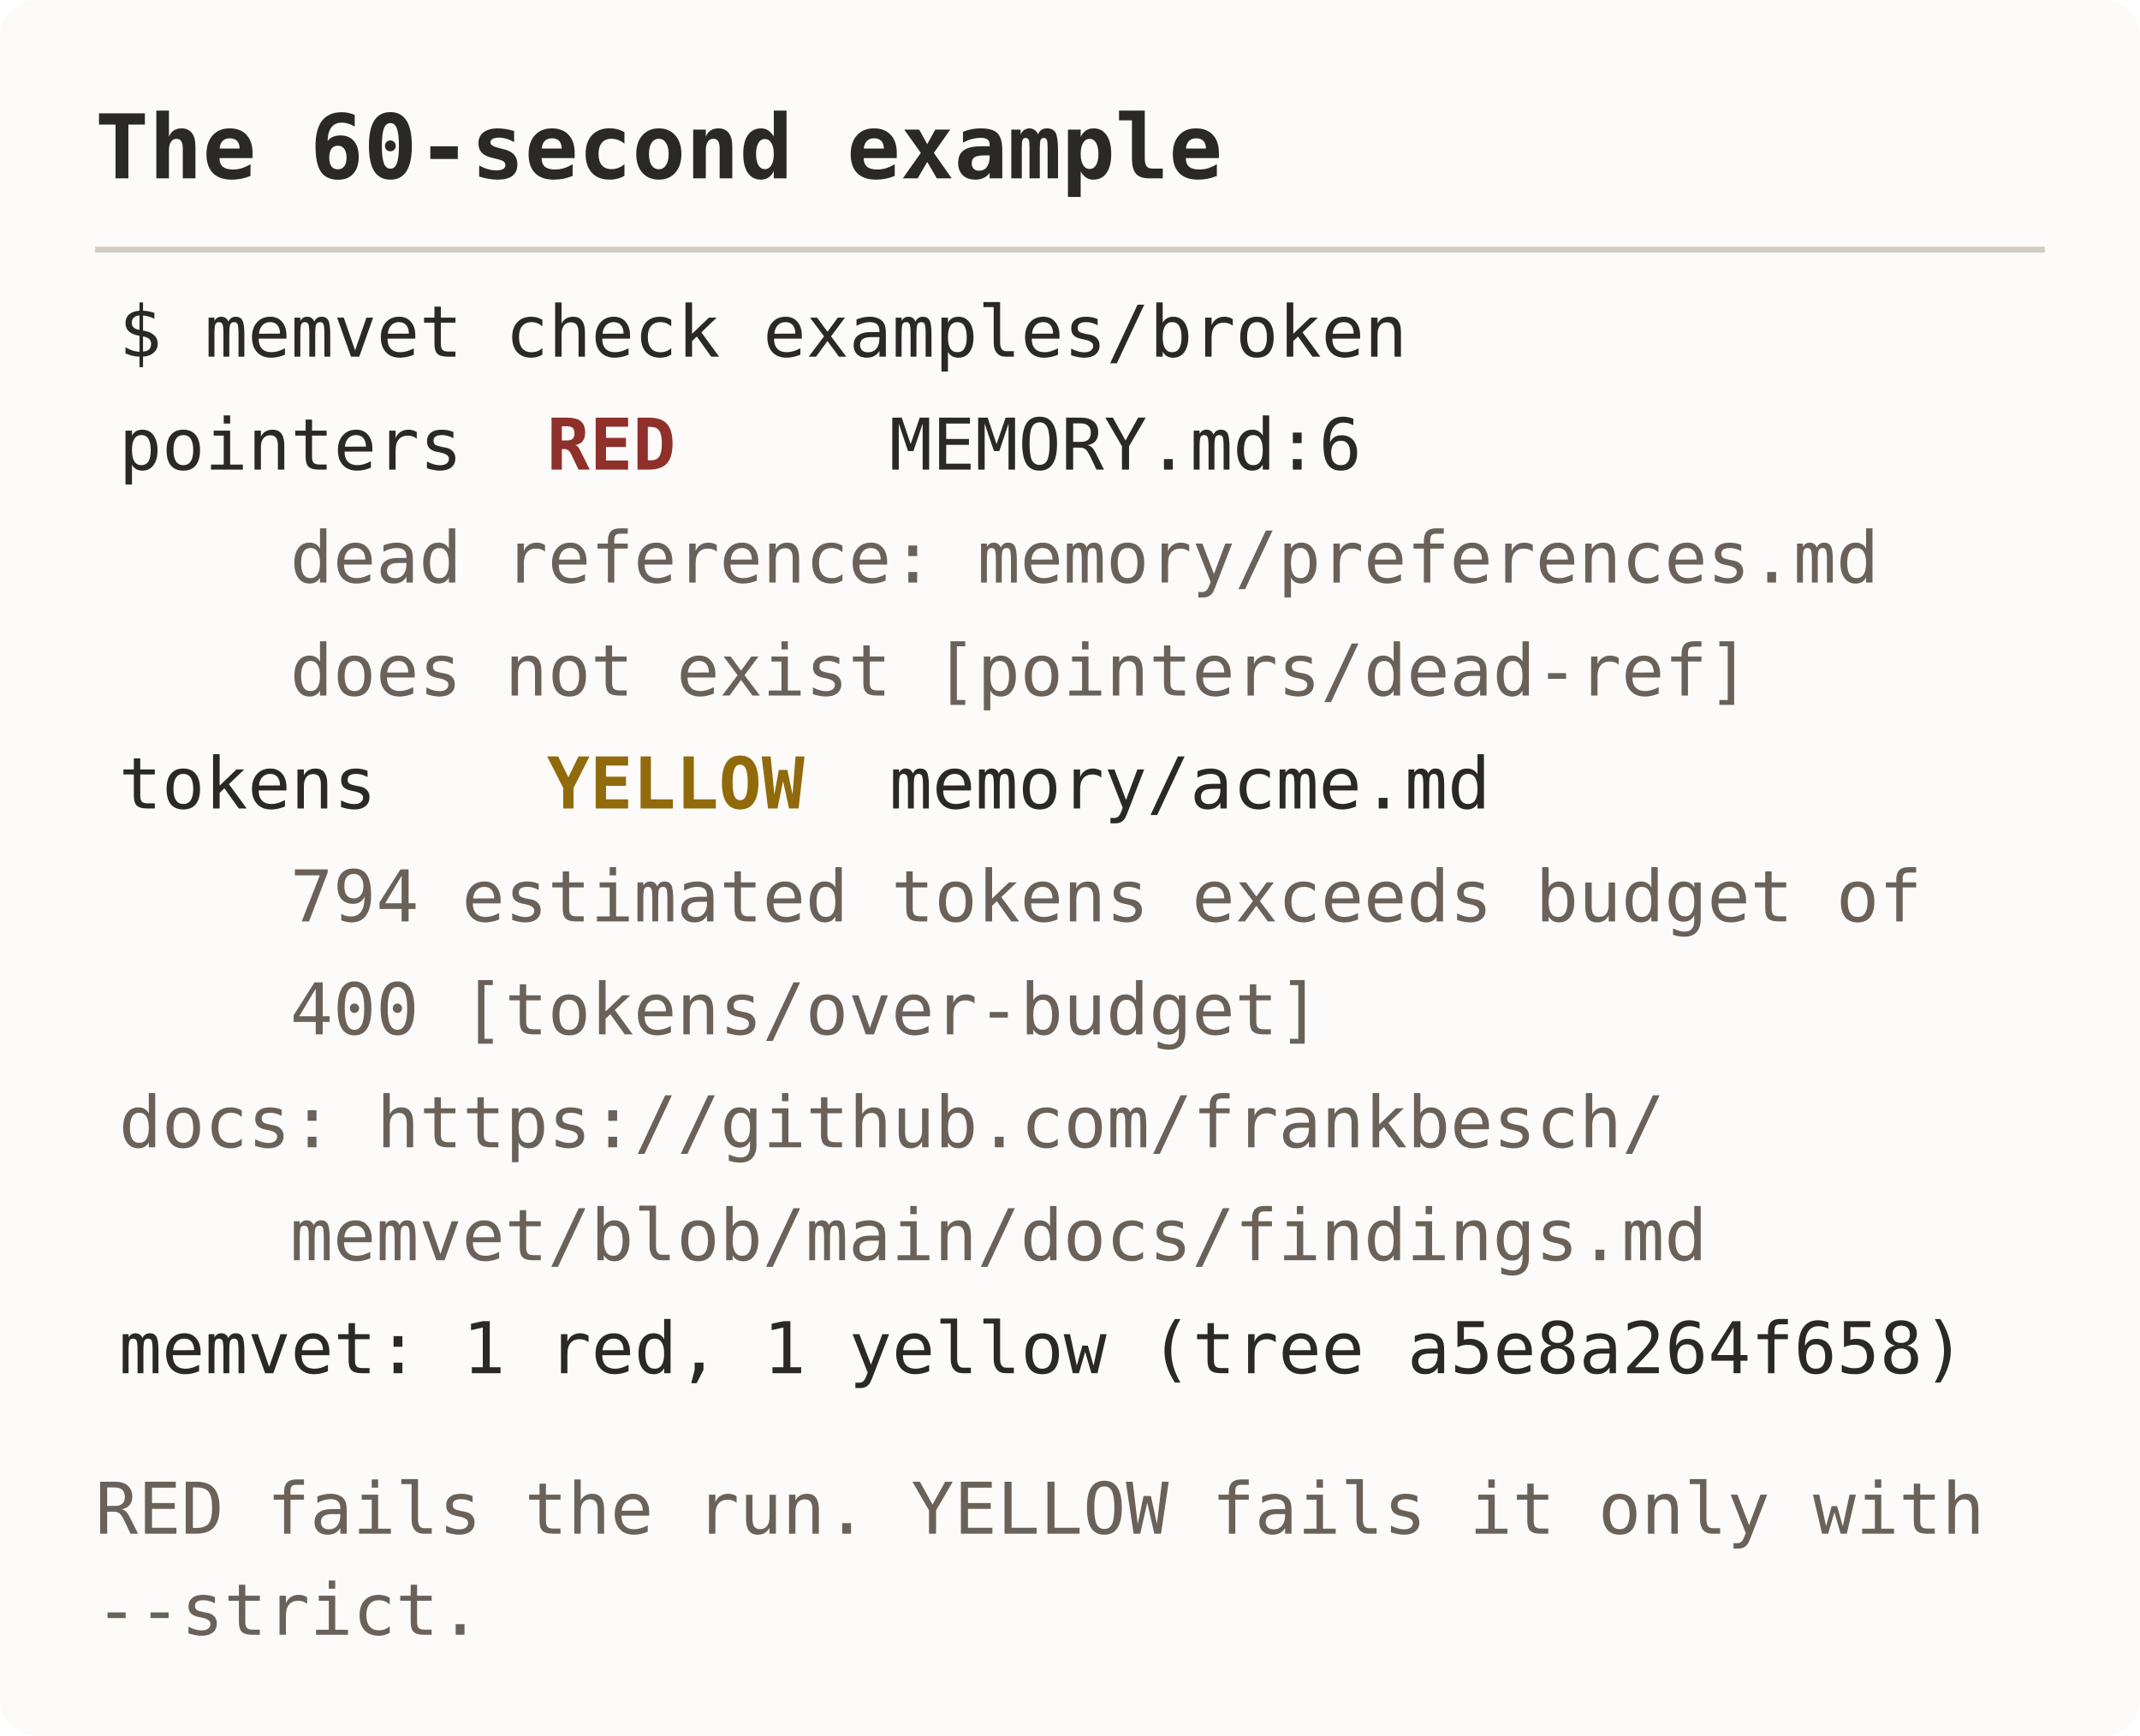
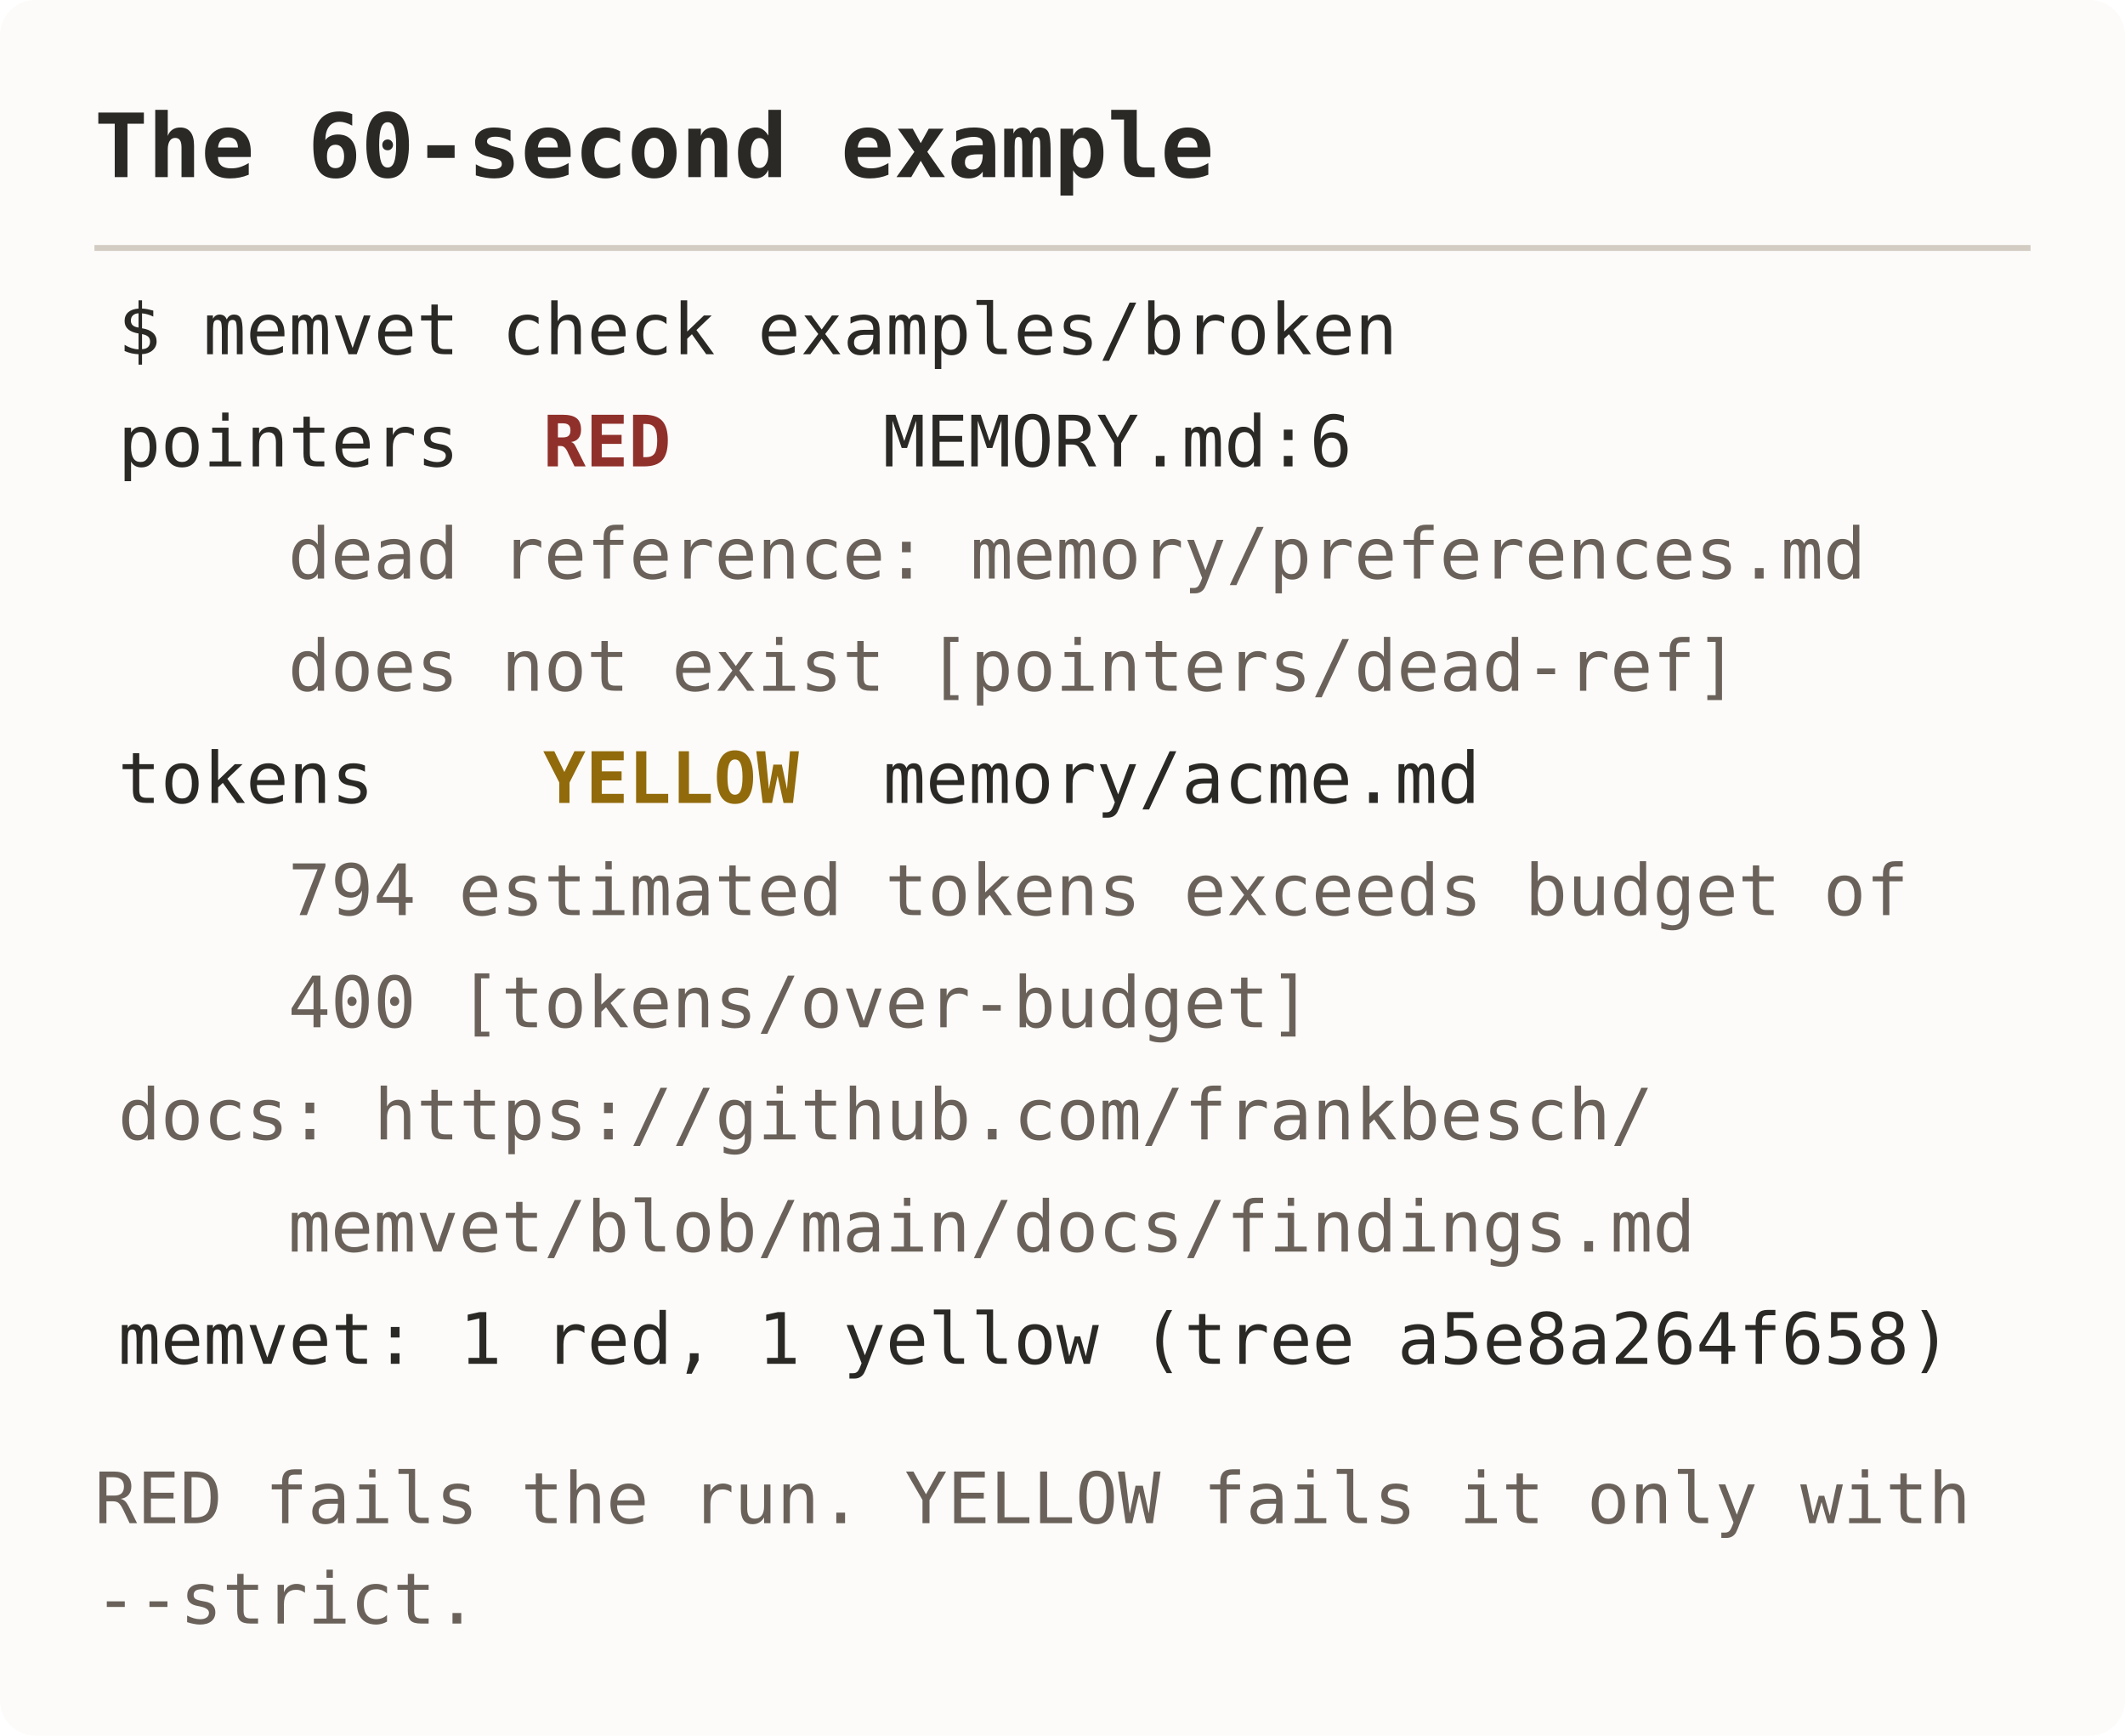
- <svg xmlns="http://www.w3.org/2000/svg" viewBox="0 0 360 292" role="img" font-family="ui-monospace, &quot;SFMono-Regular&quot;, &quot;SF Mono&quot;, Menlo, Consolas, monospace">
-   <rect width="360" height="292" rx="6" fill="#FCFBF9" />
+ <svg xmlns="http://www.w3.org/2000/svg" viewBox="0 0 360 294" role="img" font-family="ui-monospace, &quot;SFMono-Regular&quot;, &quot;SF Mono&quot;, Menlo, Consolas, monospace">
+   <rect width="360" height="294" rx="6" fill="#FCFBF9" />
  <text x="16" y="30" font-size="15" fill="#2B2926" font-weight="600">The 60-second example</text>
  <line x1="16" y1="42" x2="344" y2="42" stroke="#D2CCC3" />
  <text x="20" y="60" font-size="12" fill="#2B2926">$ memvet check examples/broken</text>
  <text x="20" y="79" font-size="12" fill="#2B2926">pointers</text>
  <text x="92" y="79" font-size="12" fill="#90302B" font-weight="600">RED</text>
  <text x="149.6" y="79" font-size="12" fill="#2B2926">MEMORY.md:6</text>
  <text x="48.8" y="98" font-size="12" fill="#6A625A">dead reference: memory/preferences.md</text>
  <text x="48.8" y="117" font-size="12" fill="#6A625A">does not exist [pointers/dead-ref]</text>
  <text x="20" y="136" font-size="12" fill="#2B2926">tokens</text>
  <text x="92" y="136" font-size="12" fill="#916A0B" font-weight="600">YELLOW</text>
  <text x="149.6" y="136" font-size="12" fill="#2B2926">memory/acme.md</text>
  <text x="48.8" y="155" font-size="12" fill="#6A625A">794 estimated tokens exceeds budget of</text>
  <text x="48.8" y="174" font-size="12" fill="#6A625A">400 [tokens/over-budget]</text>
  <text x="20" y="193" font-size="12" fill="#6A625A">docs: https://github.com/frankbesch/</text>
  <text x="48.8" y="212" font-size="12" fill="#6A625A">memvet/blob/main/docs/findings.md</text>
  <text x="20" y="231" font-size="12" fill="#2B2926">memvet: 1 red, 1 yellow (tree a5e8a264f658)</text>
  <text x="16" y="258" font-size="12" fill="#6A625A">RED fails the run. YELLOW fails it only with</text>
  <text x="16" y="275" font-size="12" fill="#6A625A">--strict.</text>
</svg>
